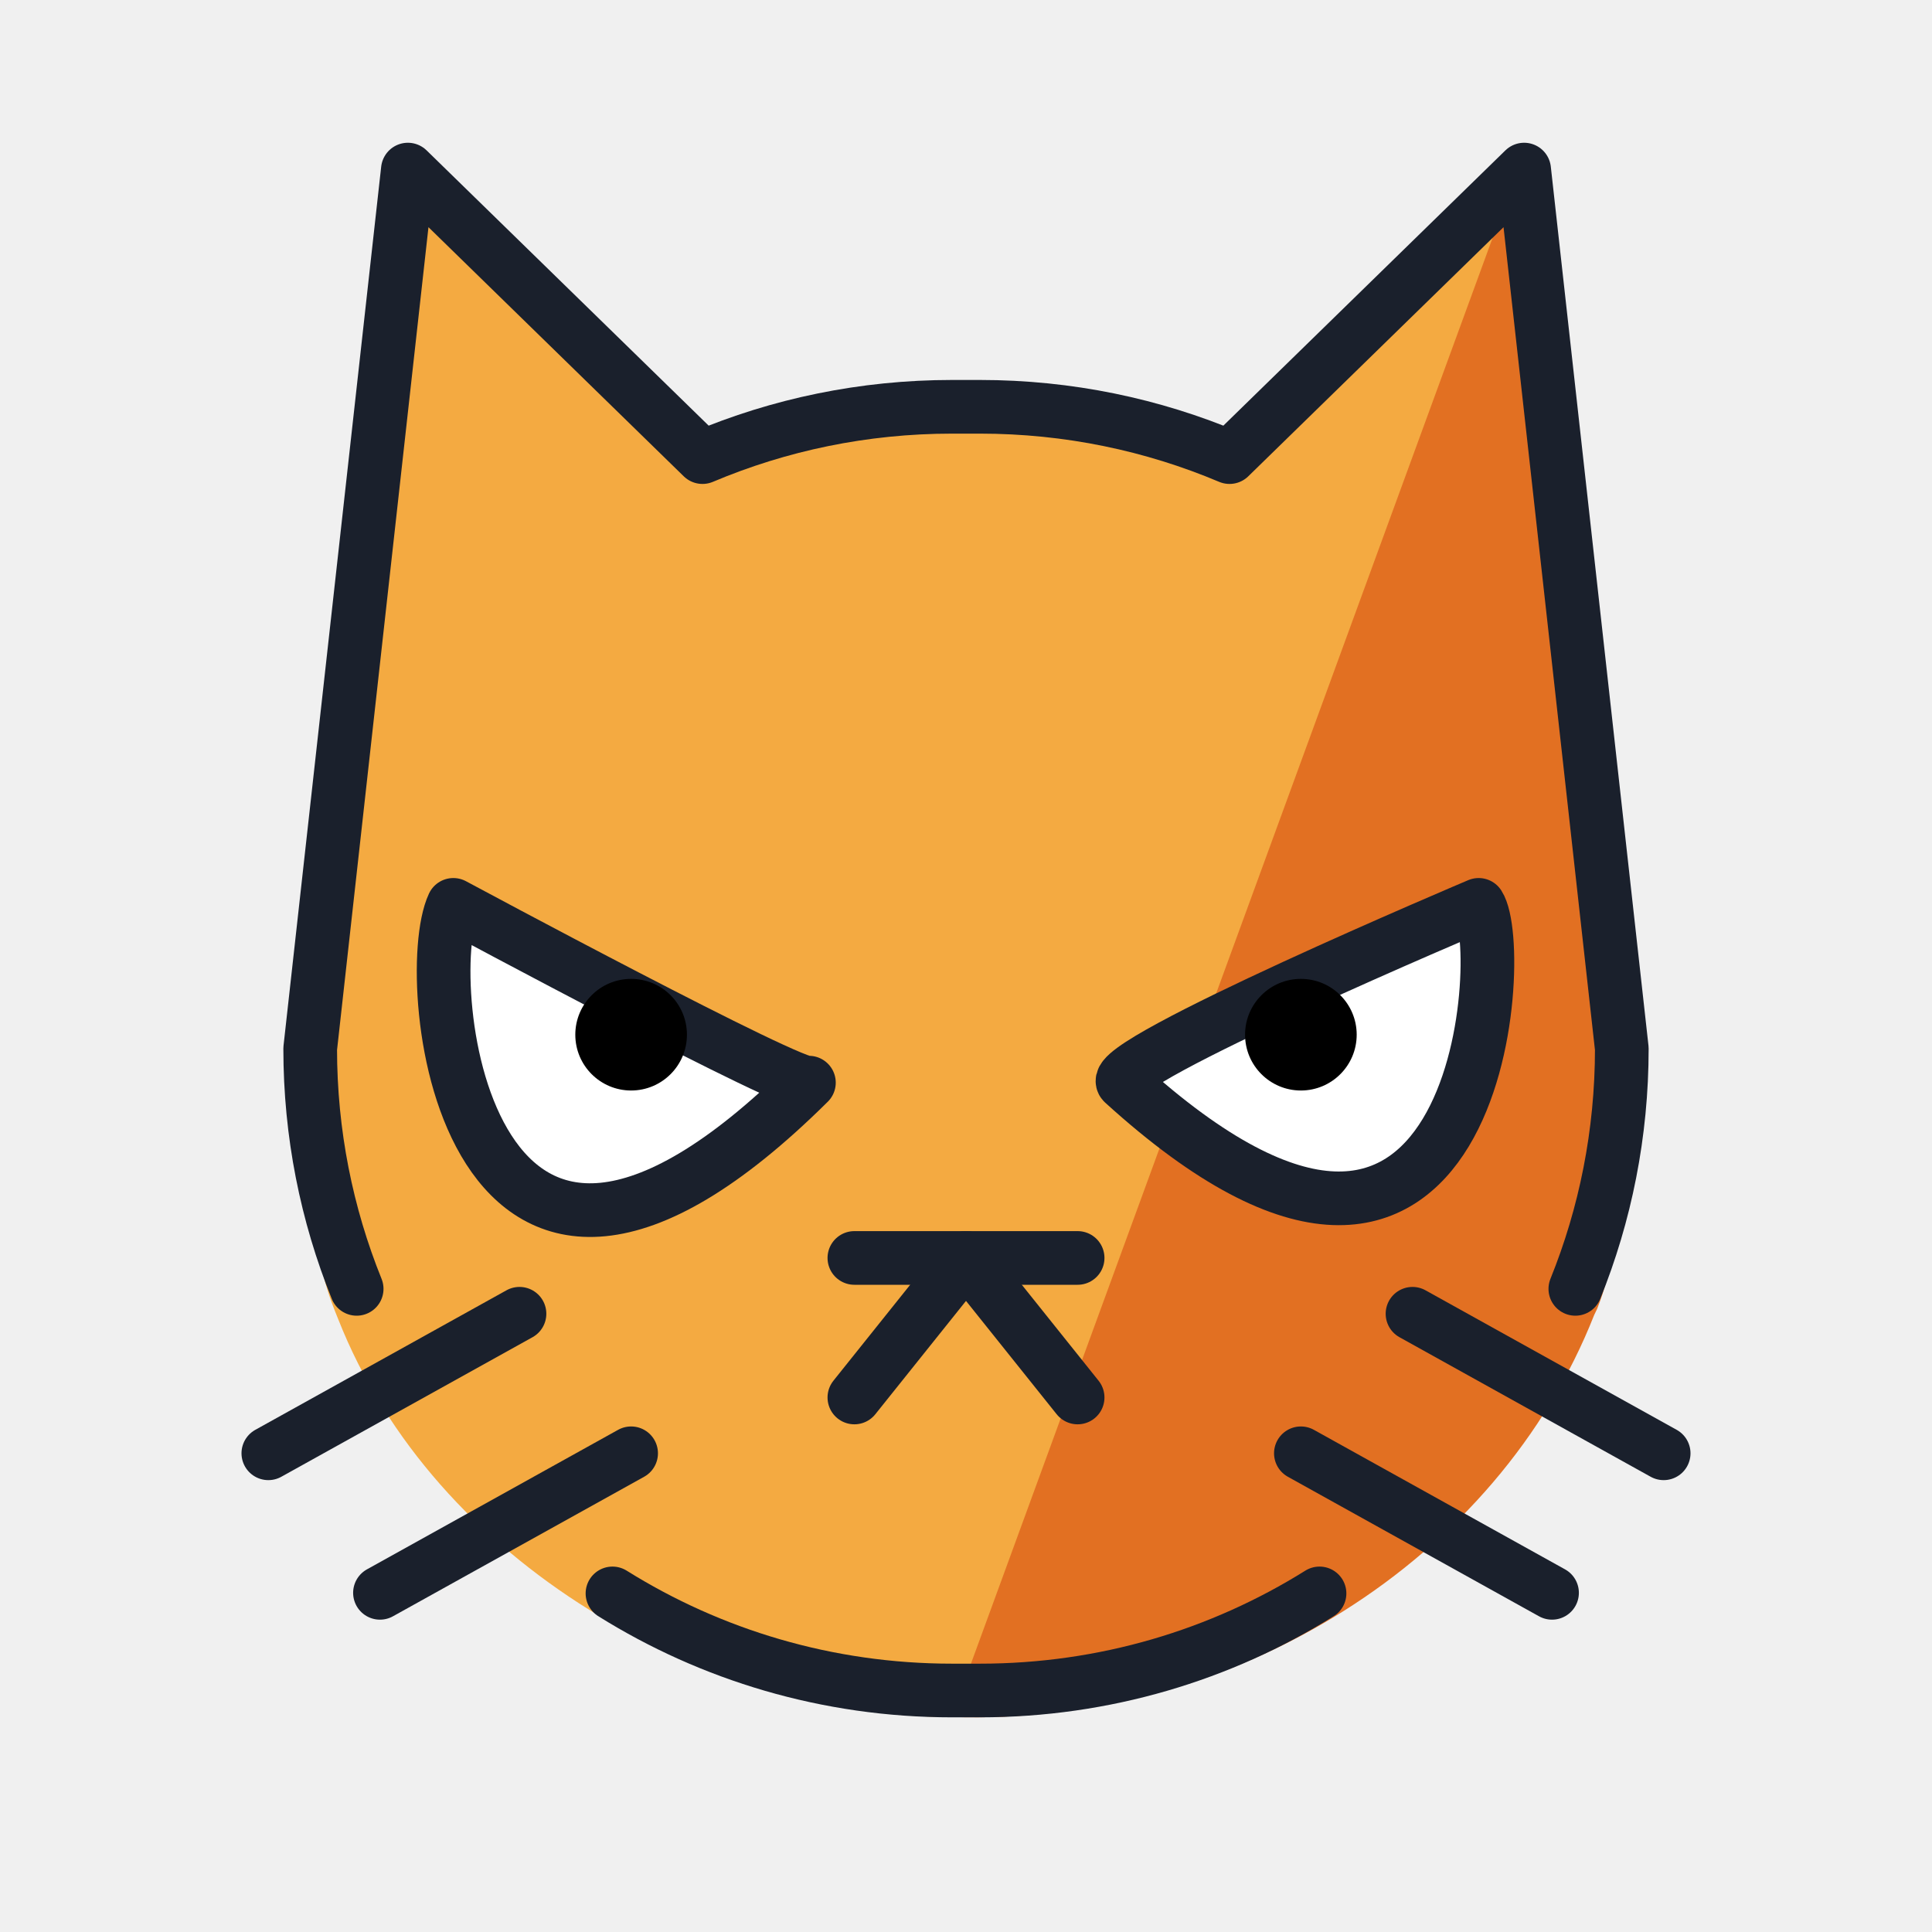
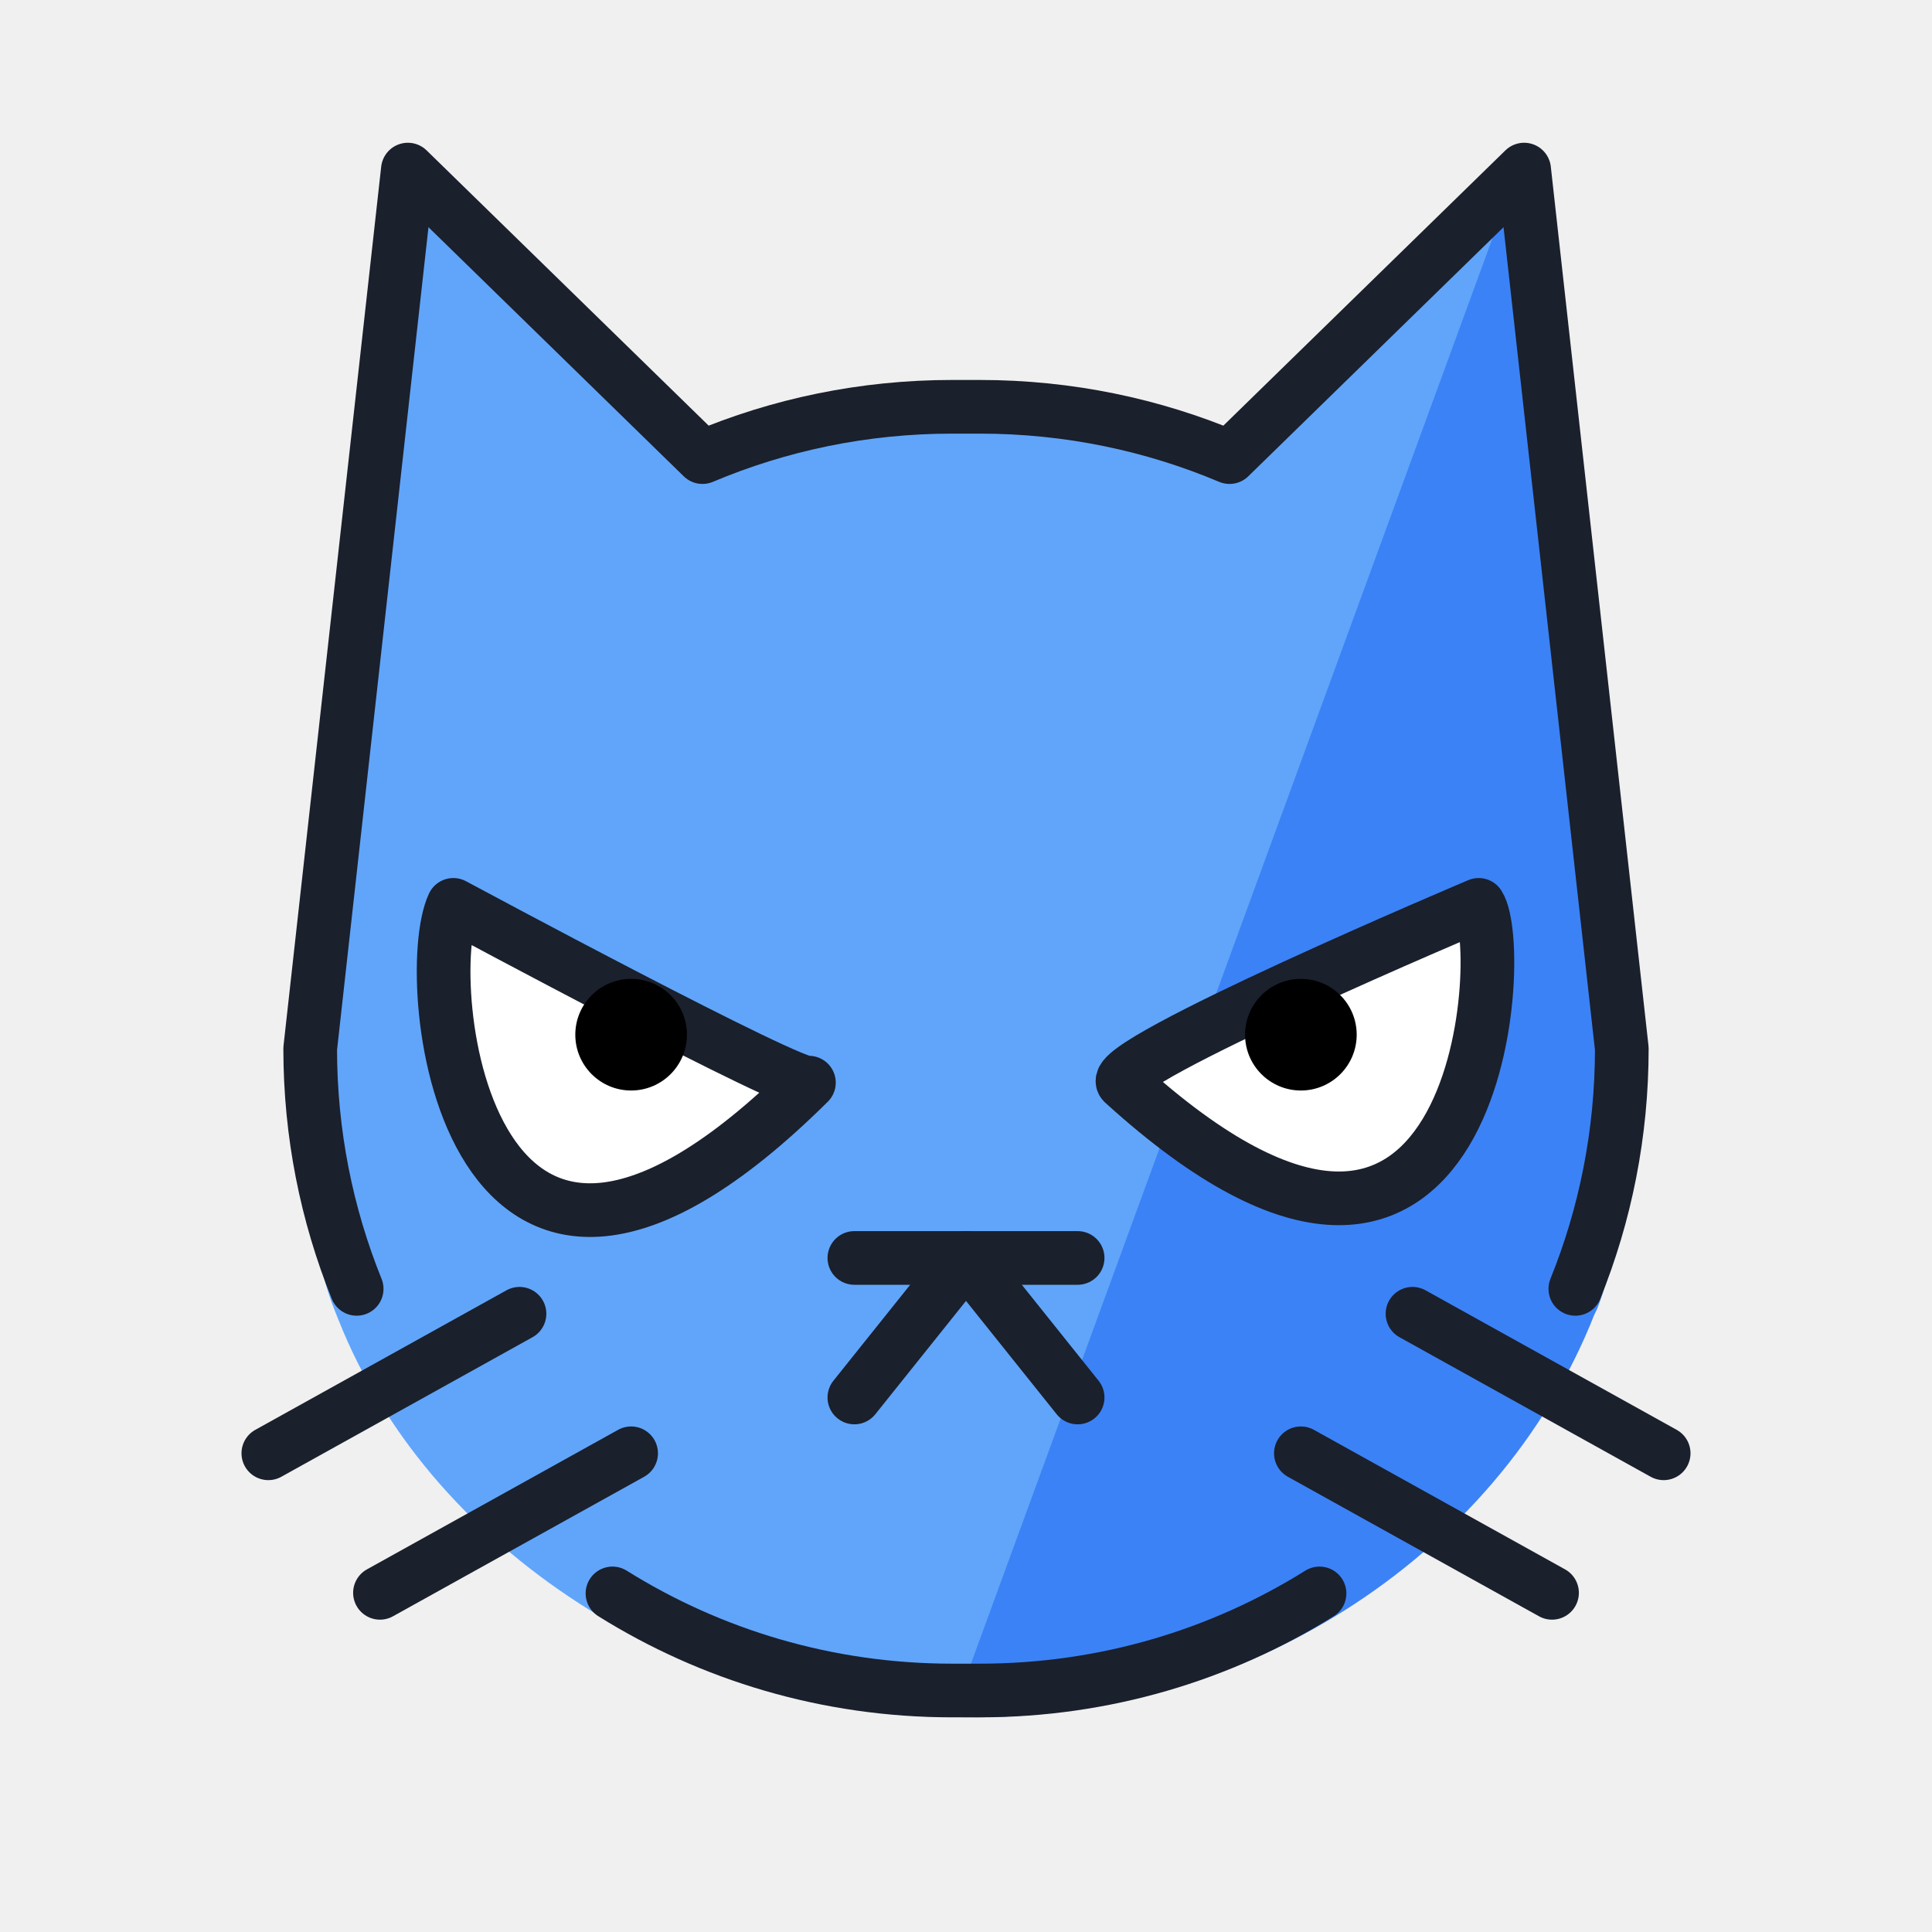
<svg xmlns="http://www.w3.org/2000/svg" id="emoji" viewBox="0 0 72 72">
  <g id="color">
-     <path fill="#F4AA41" d="M58.666,48.974c-3.598,9.117-12.631,15.013-23.207,15.013c-9.117,0-19.256-5.706-22.854-14.823 l-0.126-0.313c-1.141-2.86-0.957-6.36-0.957-9.632l3.667-32.371l10.228,10.08 c2.923-1.248,6.137-1.939,9.51-1.939H35.99c3.373,0,6.588,0.691,9.51,1.939L56.728,5.847l3.722,33.876 c0,3.272-0.628,6.397-1.771,9.257" />
-     <path fill="#E27022" d="M35.458,63.986C46.067,64.329,55.812,58.124,59.41,49.007l0.111-0.231 c1.141-2.86,0.958-6.896,0.958-10.169l-3.75-32.76" />
+     <path fill="#60A5FA" d="M58.666,48.974c-3.598,9.117-12.631,15.013-23.207,15.013c-9.117,0-19.256-5.706-22.854-14.823 l-0.126-0.313c-1.141-2.86-0.957-6.36-0.957-9.632l3.667-32.371l10.228,10.08 c2.923-1.248,6.137-1.939,9.51-1.939H35.99c3.373,0,6.588,0.691,9.51,1.939L56.728,5.847l3.722,33.876 c0,3.272-0.628,6.397-1.771,9.257" />
+     <path fill="#3B82F6" d="M35.458,63.986C46.067,64.329,55.812,58.124,59.41,49.007l0.111-0.231 c1.141-2.86,0.958-6.896,0.958-10.169l-3.75-32.76" />
    <path fill="#FFFFFF" d="M55.106,33.769c0,0-13.906,5.878-13.252,6.625C55.16,52.497,56.204,35.455,55.106,33.769z" />
    <path fill="#FFFFFF" d="M16.894,33.769c0,0,12.866,6.918,13.252,6.625C17.301,53.132,15.597,36.535,16.894,33.769z" />
  </g>
  <g id="hair" />
  <g id="skin" />
  <g id="skin-shadow" />
  <g id="line">
    <line x1="40.16" x2="36" y1="52.08" y2="46.88" fill="none" stroke="#1A202C" stroke-linecap="round" stroke-linejoin="round" stroke-miterlimit="10" stroke-width="2" />
    <line x1="31.84" x2="36" y1="52.08" y2="46.88" fill="none" stroke="#1A202C" stroke-linecap="round" stroke-linejoin="round" stroke-miterlimit="10" stroke-width="2" />
    <line x1="31.84" x2="40.16" y1="46.88" y2="46.88" fill="none" stroke="#1A202C" stroke-linecap="round" stroke-linejoin="round" stroke-miterlimit="10" stroke-width="2" />
    <path fill="none" stroke="#1A202C" stroke-linecap="round" stroke-linejoin="round" stroke-miterlimit="10" stroke-width="2" d="M55.106,33.722c0,0-13.906,5.878-13.252,6.625C55.16,52.45,56.204,35.408,55.106,33.722z" />
    <line x1="62" x2="52.64" y1="54.16" y2="48.96" fill="none" stroke="#1A202C" stroke-linecap="round" stroke-linejoin="round" stroke-miterlimit="10" stroke-width="2" />
    <line x1="57.84" x2="48.48" y1="59.36" y2="54.16" fill="none" stroke="#1A202C" stroke-linecap="round" stroke-linejoin="round" stroke-miterlimit="10" stroke-width="2" />
    <path fill="none" stroke="#1A202C" stroke-linecap="round" stroke-linejoin="round" stroke-miterlimit="10" stroke-width="2" d="M13.292,48.032c-1.117-2.765-1.732-5.787-1.732-8.952L15.2,6.32l10.98,10.715c2.858-1.207,6.001-1.875,9.3-1.875 h1.04c3.299,0,6.441,0.668,9.301,1.875L56.8,6.32l3.64,32.76c0,3.165-0.614,6.186-1.732,8.952" />
    <path fill="none" stroke="#1A202C" stroke-linecap="round" stroke-linejoin="round" stroke-miterlimit="10" stroke-width="2" d="M22.825,59.382C26.497,61.676,30.834,63,35.48,63h1.04c4.646,0,8.984-1.324,12.655-3.618" />
    <path fill="none" stroke="#1A202C" stroke-linecap="round" stroke-linejoin="round" stroke-miterlimit="10" stroke-width="2" d="M16.894,33.722c0,0,12.866,6.918,13.252,6.625C17.301,53.084,15.597,36.487,16.894,33.722z" />
    <line x1="10" x2="19.36" y1="54.16" y2="48.96" fill="none" stroke="#1A202C" stroke-linecap="round" stroke-linejoin="round" stroke-miterlimit="10" stroke-width="2" />
    <line x1="14.16" x2="23.52" y1="59.36" y2="54.16" fill="none" stroke="#1A202C" stroke-linecap="round" stroke-linejoin="round" stroke-miterlimit="10" stroke-width="2" />
    <circle cx="23.52" cy="38.56" r="2.08" />
    <circle cx="48.48" cy="38.56" r="2.08" />
  </g>
</svg>
